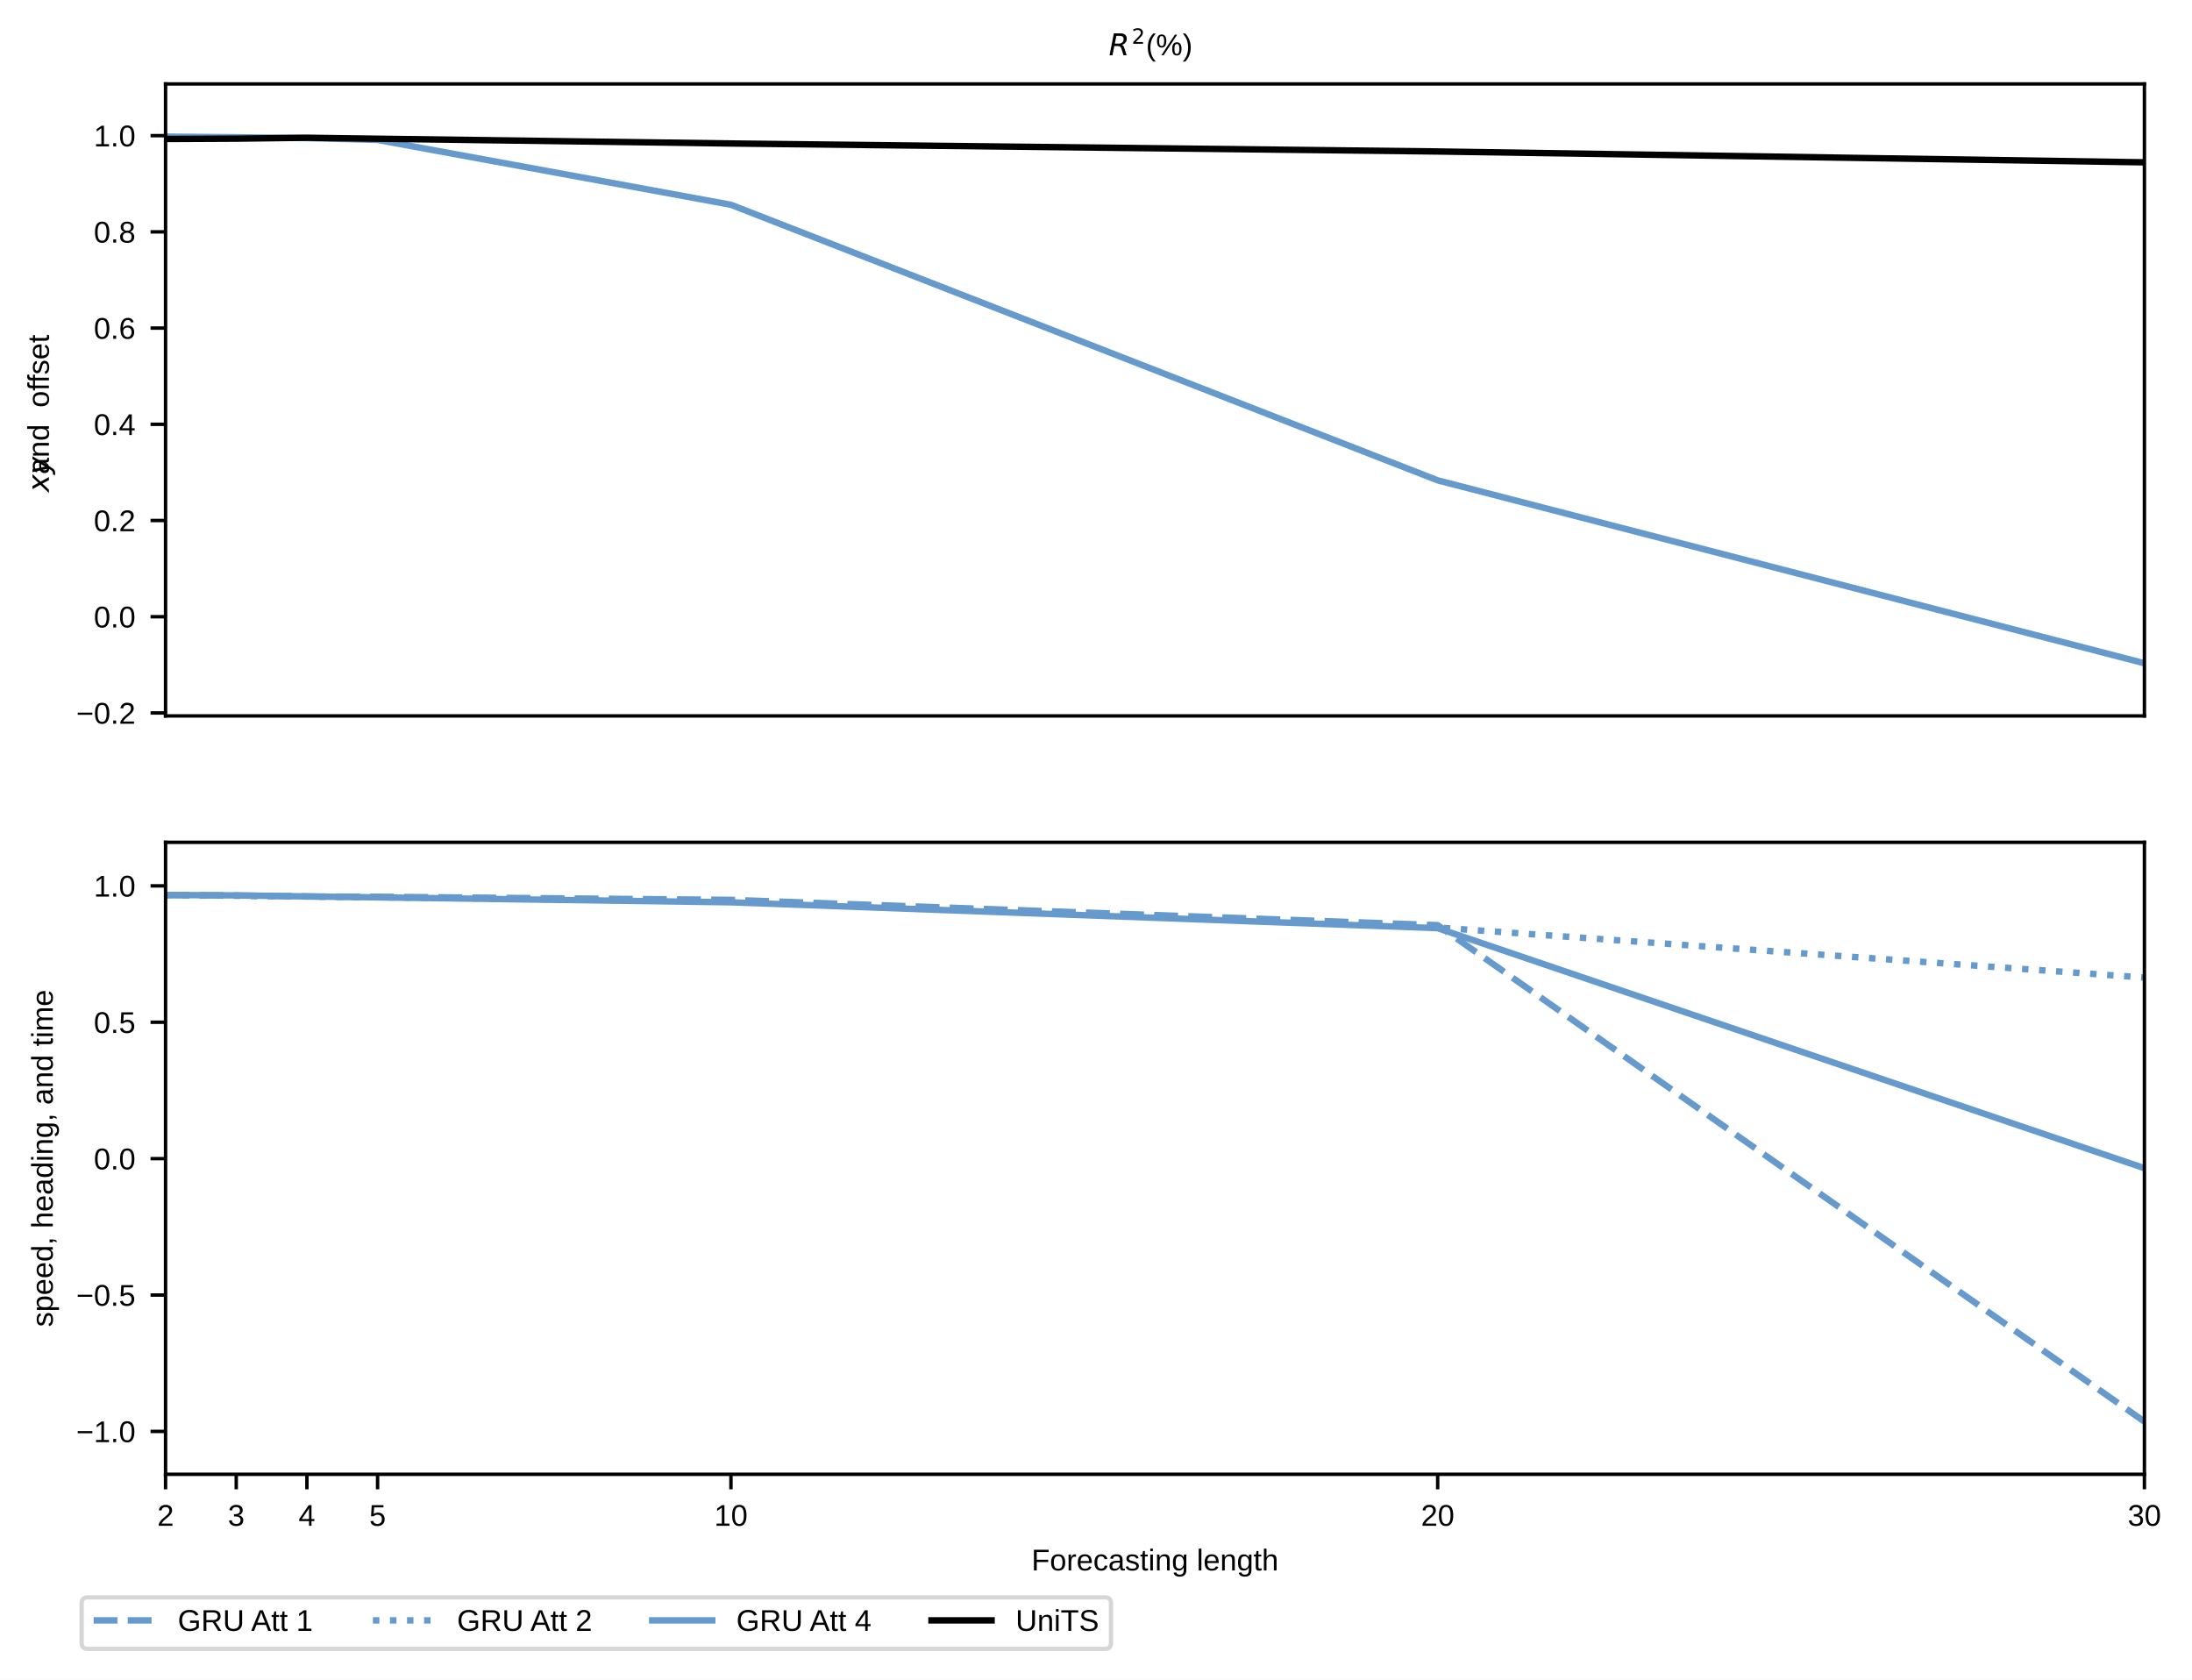
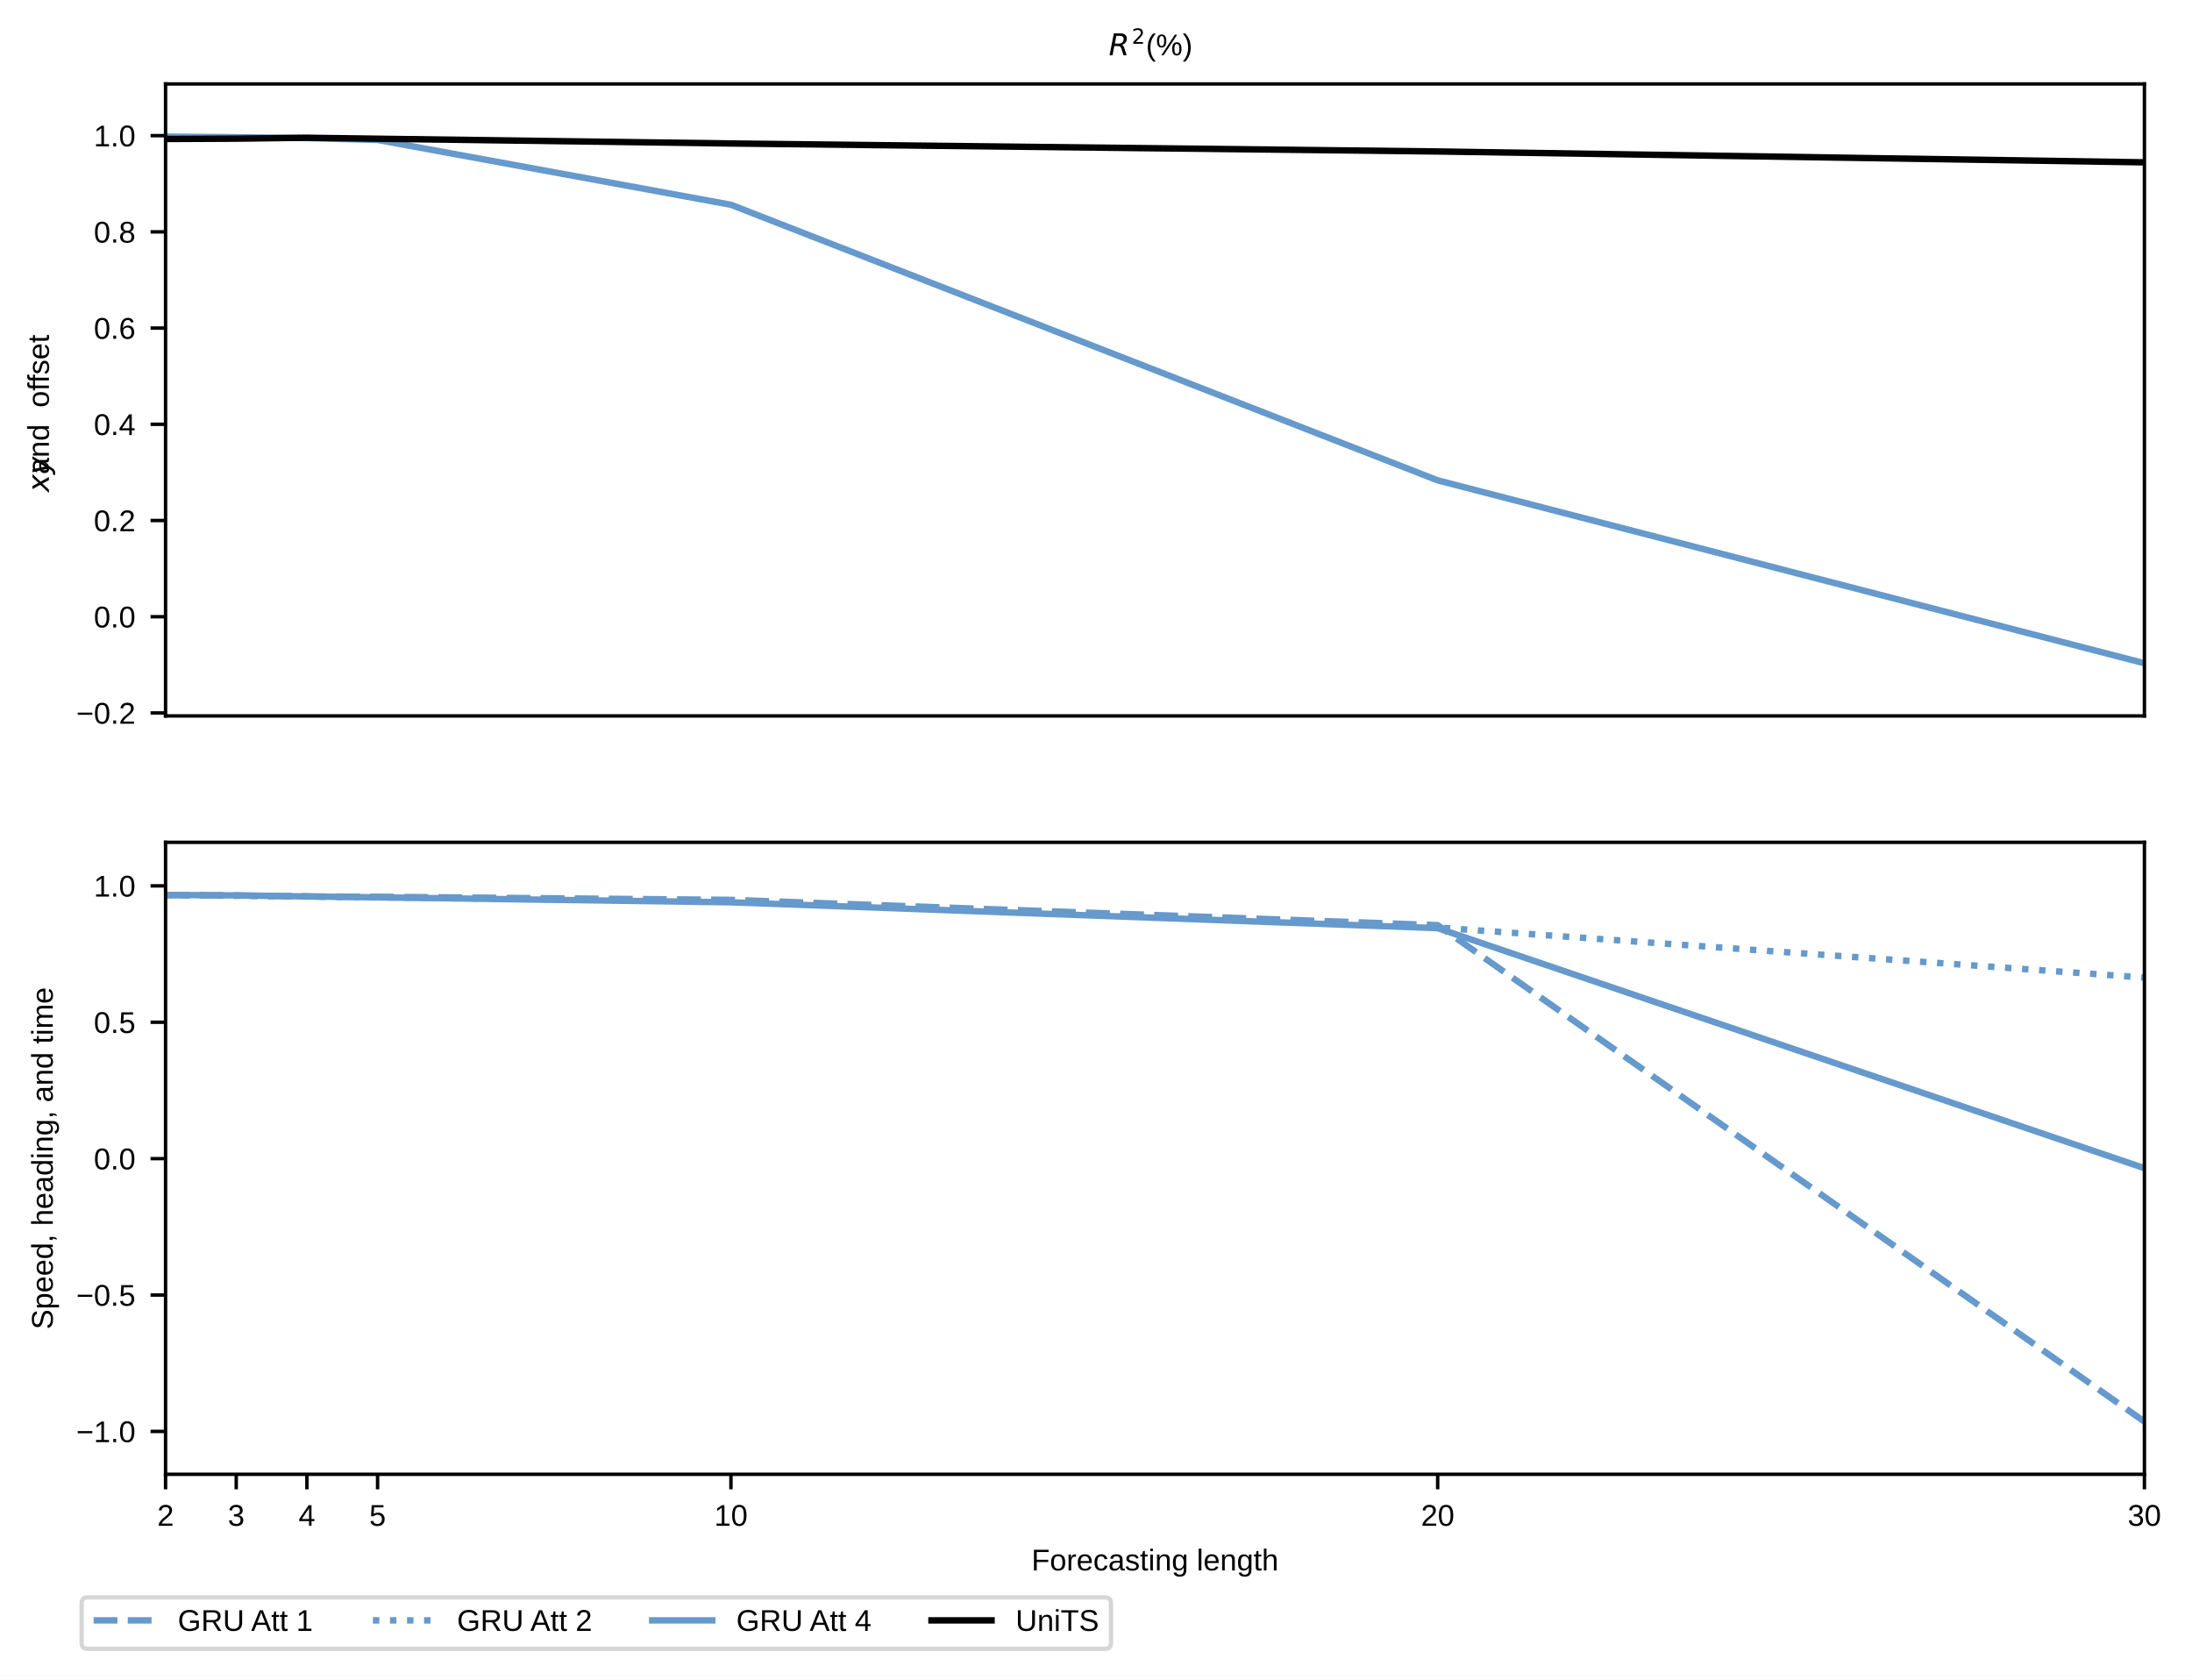
<svg xmlns="http://www.w3.org/2000/svg" xmlns:xlink="http://www.w3.org/1999/xlink" width="511.03pt" height="391.597pt" viewBox="0 0 511.03 391.597" version="1.1">
  <defs>
    <style type="text/css">*{stroke-linejoin: round; stroke-linecap: butt}</style>
  </defs>
  <g id="figure_1">
    <g id="patch_1">
      <path d="M 0 391.597  L 511.03 391.597  L 511.03 0  L 0 0  z " style="fill: #ffffff" />
    </g>
    <g id="axes_1">
      <g id="patch_2">
        <path d="M 38.598 166.901  L 499.937 166.901  L 499.937 19.57  L 38.598 19.57  z " style="fill: #ffffff" />
      </g>
      <g id="matplotlib.axis_1" />
      <g id="matplotlib.axis_2">
        <g id="ytick_1">
          <g id="line2d_1">
            <defs>
-               <path id="ma80a62177e" d="M 0 0  L -3.5 0  " style="stroke: #000000; stroke-width: 0.8" />
+               <path id="m6a8a3a1ed9" d="M 0 0  L -3.5 0  " style="stroke: #000000; stroke-width: 0.8" />
            </defs>
            <g>
-               <use xlink:href="#ma80a62177e" x="38.598" y="166.209" style="stroke: #000000; stroke-width: 0.8" />
+               <use xlink:href="#m6a8a3a1ed9" x="38.598" y="166.209" style="stroke: #000000; stroke-width: 0.8" />
            </g>
          </g>
          <g id="text_1">
            <text style="font: 7px 'Arial'; text-anchor: end" x="31.598" y="168.714" transform="rotate(-0 31.59844 168.7145)">−0.2</text>
          </g>
        </g>
        <g id="ytick_2">
          <g id="line2d_2">
            <g>
-               <use xlink:href="#ma80a62177e" x="38.598" y="143.778" style="stroke: #000000; stroke-width: 0.8" />
+               <use xlink:href="#m6a8a3a1ed9" x="38.598" y="143.778" style="stroke: #000000; stroke-width: 0.8" />
            </g>
          </g>
          <g id="text_2">
            <text style="font: 7px 'Arial'; text-anchor: end" x="31.598" y="146.283" transform="rotate(-0 31.59844 146.2831)">0.0</text>
          </g>
        </g>
        <g id="ytick_3">
          <g id="line2d_3">
            <g>
-               <use xlink:href="#ma80a62177e" x="38.598" y="121.347" style="stroke: #000000; stroke-width: 0.8" />
+               <use xlink:href="#m6a8a3a1ed9" x="38.598" y="121.347" style="stroke: #000000; stroke-width: 0.8" />
            </g>
          </g>
          <g id="text_3">
            <text style="font: 7px 'Arial'; text-anchor: end" x="31.598" y="123.852" transform="rotate(-0 31.59844 123.8518)">0.2</text>
          </g>
        </g>
        <g id="ytick_4">
          <g id="line2d_4">
            <g>
-               <use xlink:href="#ma80a62177e" x="38.598" y="98.915" style="stroke: #000000; stroke-width: 0.8" />
+               <use xlink:href="#m6a8a3a1ed9" x="38.598" y="98.915" style="stroke: #000000; stroke-width: 0.8" />
            </g>
          </g>
          <g id="text_4">
            <text style="font: 7px 'Arial'; text-anchor: end" x="31.598" y="101.42" transform="rotate(-0 31.59844 101.4204)">0.4</text>
          </g>
        </g>
        <g id="ytick_5">
          <g id="line2d_5">
            <g>
-               <use xlink:href="#ma80a62177e" x="38.598" y="76.484" style="stroke: #000000; stroke-width: 0.8" />
+               <use xlink:href="#m6a8a3a1ed9" x="38.598" y="76.484" style="stroke: #000000; stroke-width: 0.8" />
            </g>
          </g>
          <g id="text_5">
            <text style="font: 7px 'Arial'; text-anchor: end" x="31.598" y="78.989" transform="rotate(-0 31.59844 78.98904)">0.6</text>
          </g>
        </g>
        <g id="ytick_6">
          <g id="line2d_6">
            <g>
-               <use xlink:href="#ma80a62177e" x="38.598" y="54.052" style="stroke: #000000; stroke-width: 0.8" />
+               <use xlink:href="#m6a8a3a1ed9" x="38.598" y="54.052" style="stroke: #000000; stroke-width: 0.8" />
            </g>
          </g>
          <g id="text_6">
            <text style="font: 7px 'Arial'; text-anchor: end" x="31.598" y="56.558" transform="rotate(-0 31.59844 56.55768)">0.8</text>
          </g>
        </g>
        <g id="ytick_7">
          <g id="line2d_7">
            <g>
-               <use xlink:href="#ma80a62177e" x="38.598" y="31.621" style="stroke: #000000; stroke-width: 0.8" />
+               <use xlink:href="#m6a8a3a1ed9" x="38.598" y="31.621" style="stroke: #000000; stroke-width: 0.8" />
            </g>
          </g>
          <g id="text_7">
            <text style="font: 7px 'Arial'; text-anchor: end" x="31.598" y="34.126" transform="rotate(-0 31.59844 34.12632)">1.0</text>
          </g>
        </g>
        <g id="text_8">
          <g transform="translate(12.31 114.7254) rotate(-90)">
            <text>
              <tspan style="font: oblique 7px 'DejaVu Sans'" x="0 19.711" y="-0.906">xy</tspan>
              <tspan style="font: 7px 'Arial'" x="4.143 6.087 9.98 13.874 17.767 23.854 25.799 29.692 31.637 33.582 37.082 40.975" y="-0.906"> and  offset</tspan>
            </text>
          </g>
        </g>
      </g>
      <g id="line2d_8">
-         <path d="M 38.598 31.848  L 55.075 31.991  L 71.551 32.189  L 88.028 32.62  L 170.409 47.736  L 335.173 111.982  L 499.937 154.623  " clip-path="url(#pb9ae0a401a)" style="fill: none; stroke: #6699cc; stroke-width: 1.5; stroke-linecap: square" />
+         <path d="M 38.598 31.848  L 55.075 31.991  L 71.551 32.189  L 88.028 32.62  L 170.409 47.736  L 335.173 111.982  L 499.937 154.623  " clip-path="url(#p4c0a179350)" style="fill: none; stroke: #6699cc; stroke-width: 1.5; stroke-linecap: square" />
      </g>
      <g id="line2d_9">
-         <path d="M 38.598 32.402  L 55.075 32.323  L 71.551 32.114  L 88.028 32.339  L 170.409 33.45  L 335.173 35.313  L 499.937 37.844  " clip-path="url(#pb9ae0a401a)" style="fill: none; stroke: #000000; stroke-width: 1.5; stroke-linecap: square" />
+         <path d="M 38.598 32.402  L 55.075 32.323  L 71.551 32.114  L 88.028 32.339  L 170.409 33.45  L 335.173 35.313  L 499.937 37.844  " clip-path="url(#p4c0a179350)" style="fill: none; stroke: #000000; stroke-width: 1.5; stroke-linecap: square" />
      </g>
      <g id="patch_3">
        <path d="M 38.598 166.901  L 38.598 19.57  " style="fill: none; stroke: #000000; stroke-width: 0.8; stroke-linejoin: miter; stroke-linecap: square" />
      </g>
      <g id="patch_4">
        <path d="M 499.937 166.901  L 499.937 19.57  " style="fill: none; stroke: #000000; stroke-width: 0.8; stroke-linejoin: miter; stroke-linecap: square" />
      </g>
      <g id="patch_5">
        <path d="M 38.598 166.901  L 499.937 166.901  " style="fill: none; stroke: #000000; stroke-width: 0.8; stroke-linejoin: miter; stroke-linecap: square" />
      </g>
      <g id="patch_6">
        <path d="M 38.598 19.57  L 499.937 19.57  " style="fill: none; stroke: #000000; stroke-width: 0.8; stroke-linejoin: miter; stroke-linecap: square" />
      </g>
      <g id="text_9">
        <g transform="translate(258.4877 13.57)">
          <text>
            <tspan style="font: oblique 7px 'DejaVu Sans'" x="0" y="-0.678">R</tspan>
            <tspan style="font: 4.9px 'DejaVu Sans'" x="5.356" y="-3.358">2</tspan>
            <tspan style="font: 7px 'Arial'" x="8.665 10.61 12.941 19.165" y="-0.678"> (%)</tspan>
          </text>
        </g>
      </g>
    </g>
    <g id="axes_2">
      <g id="patch_7">
        <path d="M 38.598 343.698  L 499.937 343.698  L 499.937 196.367  L 38.598 196.367  z " style="fill: #ffffff" />
      </g>
      <g id="matplotlib.axis_3">
        <g id="xtick_1">
          <g id="line2d_10">
            <defs>
-               <path id="m6eb7606194" d="M 0 0  L 0 3.5  " style="stroke: #000000; stroke-width: 0.8" />
+               <path id="m12549a574b" d="M 0 0  L 0 3.5  " style="stroke: #000000; stroke-width: 0.8" />
            </defs>
            <g>
-               <use xlink:href="#m6eb7606194" x="38.598" y="343.698" style="stroke: #000000; stroke-width: 0.8" />
+               <use xlink:href="#m12549a574b" x="38.598" y="343.698" style="stroke: #000000; stroke-width: 0.8" />
            </g>
          </g>
          <g id="text_10">
            <text style="font: 7px 'Arial'; text-anchor: middle" x="38.598" y="355.708" transform="rotate(-0 38.59844 355.708)">2</text>
          </g>
        </g>
        <g id="xtick_2">
          <g id="line2d_11">
            <g>
-               <use xlink:href="#m6eb7606194" x="55.075" y="343.698" style="stroke: #000000; stroke-width: 0.8" />
+               <use xlink:href="#m12549a574b" x="55.075" y="343.698" style="stroke: #000000; stroke-width: 0.8" />
            </g>
          </g>
          <g id="text_11">
            <text style="font: 7px 'Arial'; text-anchor: middle" x="55.075" y="355.708" transform="rotate(-0 55.07482 355.708)">3</text>
          </g>
        </g>
        <g id="xtick_3">
          <g id="line2d_12">
            <g>
-               <use xlink:href="#m6eb7606194" x="71.551" y="343.698" style="stroke: #000000; stroke-width: 0.8" />
+               <use xlink:href="#m12549a574b" x="71.551" y="343.698" style="stroke: #000000; stroke-width: 0.8" />
            </g>
          </g>
          <g id="text_12">
            <text style="font: 7px 'Arial'; text-anchor: middle" x="71.551" y="355.708" transform="rotate(-0 71.55119 355.708)">4</text>
          </g>
        </g>
        <g id="xtick_4">
          <g id="line2d_13">
            <g>
-               <use xlink:href="#m6eb7606194" x="88.028" y="343.698" style="stroke: #000000; stroke-width: 0.8" />
+               <use xlink:href="#m12549a574b" x="88.028" y="343.698" style="stroke: #000000; stroke-width: 0.8" />
            </g>
          </g>
          <g id="text_13">
            <text style="font: 7px 'Arial'; text-anchor: middle" x="88.028" y="355.708" transform="rotate(-0 88.02757 355.708)">5</text>
          </g>
        </g>
        <g id="xtick_5">
          <g id="line2d_14">
            <g>
-               <use xlink:href="#m6eb7606194" x="170.409" y="343.698" style="stroke: #000000; stroke-width: 0.8" />
+               <use xlink:href="#m12549a574b" x="170.409" y="343.698" style="stroke: #000000; stroke-width: 0.8" />
            </g>
          </g>
          <g id="text_14">
            <text style="font: 7px 'Arial'; text-anchor: middle" x="170.409" y="355.708" transform="rotate(-0 170.4095 355.708)">10</text>
          </g>
        </g>
        <g id="xtick_6">
          <g id="line2d_15">
            <g>
-               <use xlink:href="#m6eb7606194" x="335.173" y="343.698" style="stroke: #000000; stroke-width: 0.8" />
+               <use xlink:href="#m12549a574b" x="335.173" y="343.698" style="stroke: #000000; stroke-width: 0.8" />
            </g>
          </g>
          <g id="text_15">
            <text style="font: 7px 'Arial'; text-anchor: middle" x="335.173" y="355.708" transform="rotate(-0 335.1732 355.708)">20</text>
          </g>
        </g>
        <g id="xtick_7">
          <g id="line2d_16">
            <g>
-               <use xlink:href="#m6eb7606194" x="499.937" y="343.698" style="stroke: #000000; stroke-width: 0.8" />
+               <use xlink:href="#m12549a574b" x="499.937" y="343.698" style="stroke: #000000; stroke-width: 0.8" />
            </g>
          </g>
          <g id="text_16">
            <text style="font: 7px 'Arial'; text-anchor: middle" x="499.937" y="355.708" transform="rotate(-0 499.937 355.708)">30</text>
          </g>
        </g>
        <g id="text_17">
          <text style="font: 7px 'Arial'; text-anchor: middle" x="269.268" y="366.11" transform="rotate(-0 269.2677 366.1097)">Forecasting length</text>
        </g>
      </g>
      <g id="matplotlib.axis_4">
        <g id="ytick_8">
          <g id="line2d_17">
            <g>
-               <use xlink:href="#ma80a62177e" x="38.598" y="333.703" style="stroke: #000000; stroke-width: 0.8" />
+               <use xlink:href="#m6a8a3a1ed9" x="38.598" y="333.703" style="stroke: #000000; stroke-width: 0.8" />
            </g>
          </g>
          <g id="text_18">
            <text style="font: 7px 'Arial'; text-anchor: end" x="31.598" y="336.208" transform="rotate(-0 31.59844 336.2079)">−1.0</text>
          </g>
        </g>
        <g id="ytick_9">
          <g id="line2d_18">
            <g>
-               <use xlink:href="#ma80a62177e" x="38.598" y="301.906" style="stroke: #000000; stroke-width: 0.8" />
+               <use xlink:href="#m6a8a3a1ed9" x="38.598" y="301.906" style="stroke: #000000; stroke-width: 0.8" />
            </g>
          </g>
          <g id="text_19">
            <text style="font: 7px 'Arial'; text-anchor: end" x="31.598" y="304.411" transform="rotate(-0 31.59844 304.4112)">−0.5</text>
          </g>
        </g>
        <g id="ytick_10">
          <g id="line2d_19">
            <g>
-               <use xlink:href="#ma80a62177e" x="38.598" y="270.109" style="stroke: #000000; stroke-width: 0.8" />
+               <use xlink:href="#m6a8a3a1ed9" x="38.598" y="270.109" style="stroke: #000000; stroke-width: 0.8" />
            </g>
          </g>
          <g id="text_20">
            <text style="font: 7px 'Arial'; text-anchor: end" x="31.598" y="272.615" transform="rotate(-0 31.59844 272.6145)">0.0</text>
          </g>
        </g>
        <g id="ytick_11">
          <g id="line2d_20">
            <g>
-               <use xlink:href="#ma80a62177e" x="38.598" y="238.313" style="stroke: #000000; stroke-width: 0.8" />
+               <use xlink:href="#m6a8a3a1ed9" x="38.598" y="238.313" style="stroke: #000000; stroke-width: 0.8" />
            </g>
          </g>
          <g id="text_21">
            <text style="font: 7px 'Arial'; text-anchor: end" x="31.598" y="240.818" transform="rotate(-0 31.59844 240.8178)">0.5</text>
          </g>
        </g>
        <g id="ytick_12">
          <g id="line2d_21">
            <g>
-               <use xlink:href="#ma80a62177e" x="38.598" y="206.516" style="stroke: #000000; stroke-width: 0.8" />
+               <use xlink:href="#m6a8a3a1ed9" x="38.598" y="206.516" style="stroke: #000000; stroke-width: 0.8" />
            </g>
          </g>
          <g id="text_22">
            <text style="font: 7px 'Arial'; text-anchor: end" x="31.598" y="209.021" transform="rotate(-0 31.59844 209.0211)">1.0</text>
          </g>
        </g>
        <g id="text_23">
-           <text style="font: 7px 'Arial'; text-anchor: middle" x="12.307" y="270.032" transform="rotate(-90 12.30672 270.0322)">speed, heading, and time</text>
+           <text style="font: 7px 'Arial'; text-anchor: middle" x="12.307" y="270.032" transform="rotate(-90 12.30672 270.0322)">Speed, heading, and time</text>
        </g>
      </g>
      <g id="line2d_22">
-         <path d="M 38.598 208.666  L 55.075 208.763  L 71.551 208.99  L 88.028 209.06  L 170.409 209.783  L 335.173 215.68  L 499.937 331.42  " clip-path="url(#pa0a3711c1f)" style="fill: none; stroke-dasharray: 5.55,2.4; stroke-dashoffset: 0; stroke: #6699cc; stroke-width: 1.5" />
+         <path d="M 38.598 208.666  L 55.075 208.763  L 71.551 208.99  L 88.028 209.06  L 170.409 209.783  L 335.173 215.68  L 499.937 331.42  " clip-path="url(#p4f30b029a7)" style="fill: none; stroke-dasharray: 5.55,2.4; stroke-dashoffset: 0; stroke: #6699cc; stroke-width: 1.5" />
      </g>
      <g id="line2d_23">
-         <path d="M 38.598 208.659  L 55.075 208.826  L 71.551 209.008  L 88.028 209.179  L 170.409 210.148  L 335.173 216.232  L 499.937 227.897  " clip-path="url(#pa0a3711c1f)" style="fill: none; stroke-dasharray: 1.5,2.475; stroke-dashoffset: 0; stroke: #6699cc; stroke-width: 1.5" />
+         <path d="M 38.598 208.659  L 55.075 208.826  L 71.551 209.008  L 88.028 209.179  L 170.409 210.148  L 335.173 216.232  L 499.937 227.897  " clip-path="url(#p4f30b029a7)" style="fill: none; stroke-dasharray: 1.5,2.475; stroke-dashoffset: 0; stroke: #6699cc; stroke-width: 1.5" />
      </g>
      <g id="line2d_24">
-         <path d="M 38.598 208.644  L 55.075 208.739  L 71.551 208.984  L 88.028 209.202  L 170.409 210.352  L 335.173 216.38  L 499.937 272.335  " clip-path="url(#pa0a3711c1f)" style="fill: none; stroke: #6699cc; stroke-width: 1.5; stroke-linecap: square" />
+         <path d="M 38.598 208.644  L 55.075 208.739  L 71.551 208.984  L 88.028 209.202  L 170.409 210.352  L 335.173 216.38  L 499.937 272.335  " clip-path="url(#p4f30b029a7)" style="fill: none; stroke: #6699cc; stroke-width: 1.5; stroke-linecap: square" />
      </g>
      <g id="line2d_25">
-         <path d="M 5.646 355.975  " clip-path="url(#pa0a3711c1f)" style="fill: none; stroke-dasharray: 5.55,2.4; stroke-dashoffset: 0; stroke: #6699cc; stroke-width: 1.5" />
+         <path d="M 5.646 355.975  " clip-path="url(#p4f30b029a7)" style="fill: none; stroke-dasharray: 5.55,2.4; stroke-dashoffset: 0; stroke: #6699cc; stroke-width: 1.5" />
      </g>
      <g id="line2d_26">
-         <path d="M 5.646 355.975  " clip-path="url(#pa0a3711c1f)" style="fill: none; stroke-dasharray: 1.5,2.475; stroke-dashoffset: 0; stroke: #6699cc; stroke-width: 1.5" />
+         <path d="M 5.646 355.975  " clip-path="url(#p4f30b029a7)" style="fill: none; stroke-dasharray: 1.5,2.475; stroke-dashoffset: 0; stroke: #6699cc; stroke-width: 1.5" />
      </g>
      <g id="line2d_27">
-         <path d="M 5.646 355.975  " clip-path="url(#pa0a3711c1f)" style="fill: none; stroke: #6699cc; stroke-width: 1.5; stroke-linecap: square" />
+         <path d="M 5.646 355.975  " clip-path="url(#p4f30b029a7)" style="fill: none; stroke: #6699cc; stroke-width: 1.5; stroke-linecap: square" />
      </g>
      <g id="line2d_28">
-         <path d="M 5.646 355.975  " clip-path="url(#pa0a3711c1f)" style="fill: none; stroke: #000000; stroke-width: 1.5; stroke-linecap: square" />
+         <path d="M 5.646 355.975  " clip-path="url(#p4f30b029a7)" style="fill: none; stroke: #000000; stroke-width: 1.5; stroke-linecap: square" />
      </g>
      <g id="patch_8">
        <path d="M 38.598 343.698  L 38.598 196.367  " style="fill: none; stroke: #000000; stroke-width: 0.8; stroke-linejoin: miter; stroke-linecap: square" />
      </g>
      <g id="patch_9">
        <path d="M 499.937 343.698  L 499.937 196.367  " style="fill: none; stroke: #000000; stroke-width: 0.8; stroke-linejoin: miter; stroke-linecap: square" />
      </g>
      <g id="patch_10">
        <path d="M 38.598 343.698  L 499.937 343.698  " style="fill: none; stroke: #000000; stroke-width: 0.8; stroke-linejoin: miter; stroke-linecap: square" />
      </g>
      <g id="patch_11">
        <path d="M 38.598 196.367  L 499.937 196.367  " style="fill: none; stroke: #000000; stroke-width: 0.8; stroke-linejoin: miter; stroke-linecap: square" />
      </g>
      <g id="legend_1">
        <g id="patch_12">
          <path d="M 20.432 384.397  L 257.612 384.397  Q 259.012 384.397 259.012 382.997  L 259.012 373.795  Q 259.012 372.395 257.612 372.395  L 20.432 372.395  Q 19.032 372.395 19.032 373.795  L 19.032 382.997  Q 19.032 384.397 20.432 384.397  z " style="fill: #ffffff; opacity: 0.8; stroke: #cccccc; stroke-linejoin: miter" />
        </g>
        <g id="line2d_29">
          <path d="M 21.832 377.756  L 28.832 377.756  L 35.832 377.756  " style="fill: none; stroke-dasharray: 5.55,2.4; stroke-dashoffset: 0; stroke: #6699cc; stroke-width: 1.5" />
        </g>
        <g id="text_24">
          <text style="font: 7px 'Arial'; text-anchor: start" x="41.432" y="380.206" transform="rotate(-0 41.43151 380.2055)">GRU Att 1</text>
        </g>
        <g id="line2d_30">
          <path d="M 86.942 377.756  L 93.942 377.756  L 100.942 377.756  " style="fill: none; stroke-dasharray: 1.5,2.475; stroke-dashoffset: 0; stroke: #6699cc; stroke-width: 1.5" />
        </g>
        <g id="text_25">
          <text style="font: 7px 'Arial'; text-anchor: start" x="106.542" y="380.206" transform="rotate(-0 106.5424 380.2055)">GRU Att 2</text>
        </g>
        <g id="line2d_31">
          <path d="M 152.053 377.756  L 159.053 377.756  L 166.053 377.756  " style="fill: none; stroke: #6699cc; stroke-width: 1.5; stroke-linecap: square" />
        </g>
        <g id="text_26">
          <text style="font: 7px 'Arial'; text-anchor: start" x="171.653" y="380.206" transform="rotate(-0 171.6534 380.2055)">GRU Att 4</text>
        </g>
        <g id="line2d_32">
          <path d="M 217.164 377.756  L 224.164 377.756  L 231.164 377.756  " style="fill: none; stroke: #000000; stroke-width: 1.5; stroke-linecap: square" />
        </g>
        <g id="text_27">
          <text style="font: 7px 'Arial'; text-anchor: start" x="236.764" y="380.206" transform="rotate(-0 236.7643 380.2055)">UniTS</text>
        </g>
      </g>
    </g>
  </g>
  <defs>
-     <clipPath id="pb9ae0a401a">
+     <clipPath id="p4c0a179350">
      <rect x="38.598" y="19.57" width="461.339" height="147.331" />
    </clipPath>
-     <clipPath id="pa0a3711c1f">
+     <clipPath id="p4f30b029a7">
      <rect x="38.598" y="196.367" width="461.339" height="147.331" />
    </clipPath>
  </defs>
</svg>
